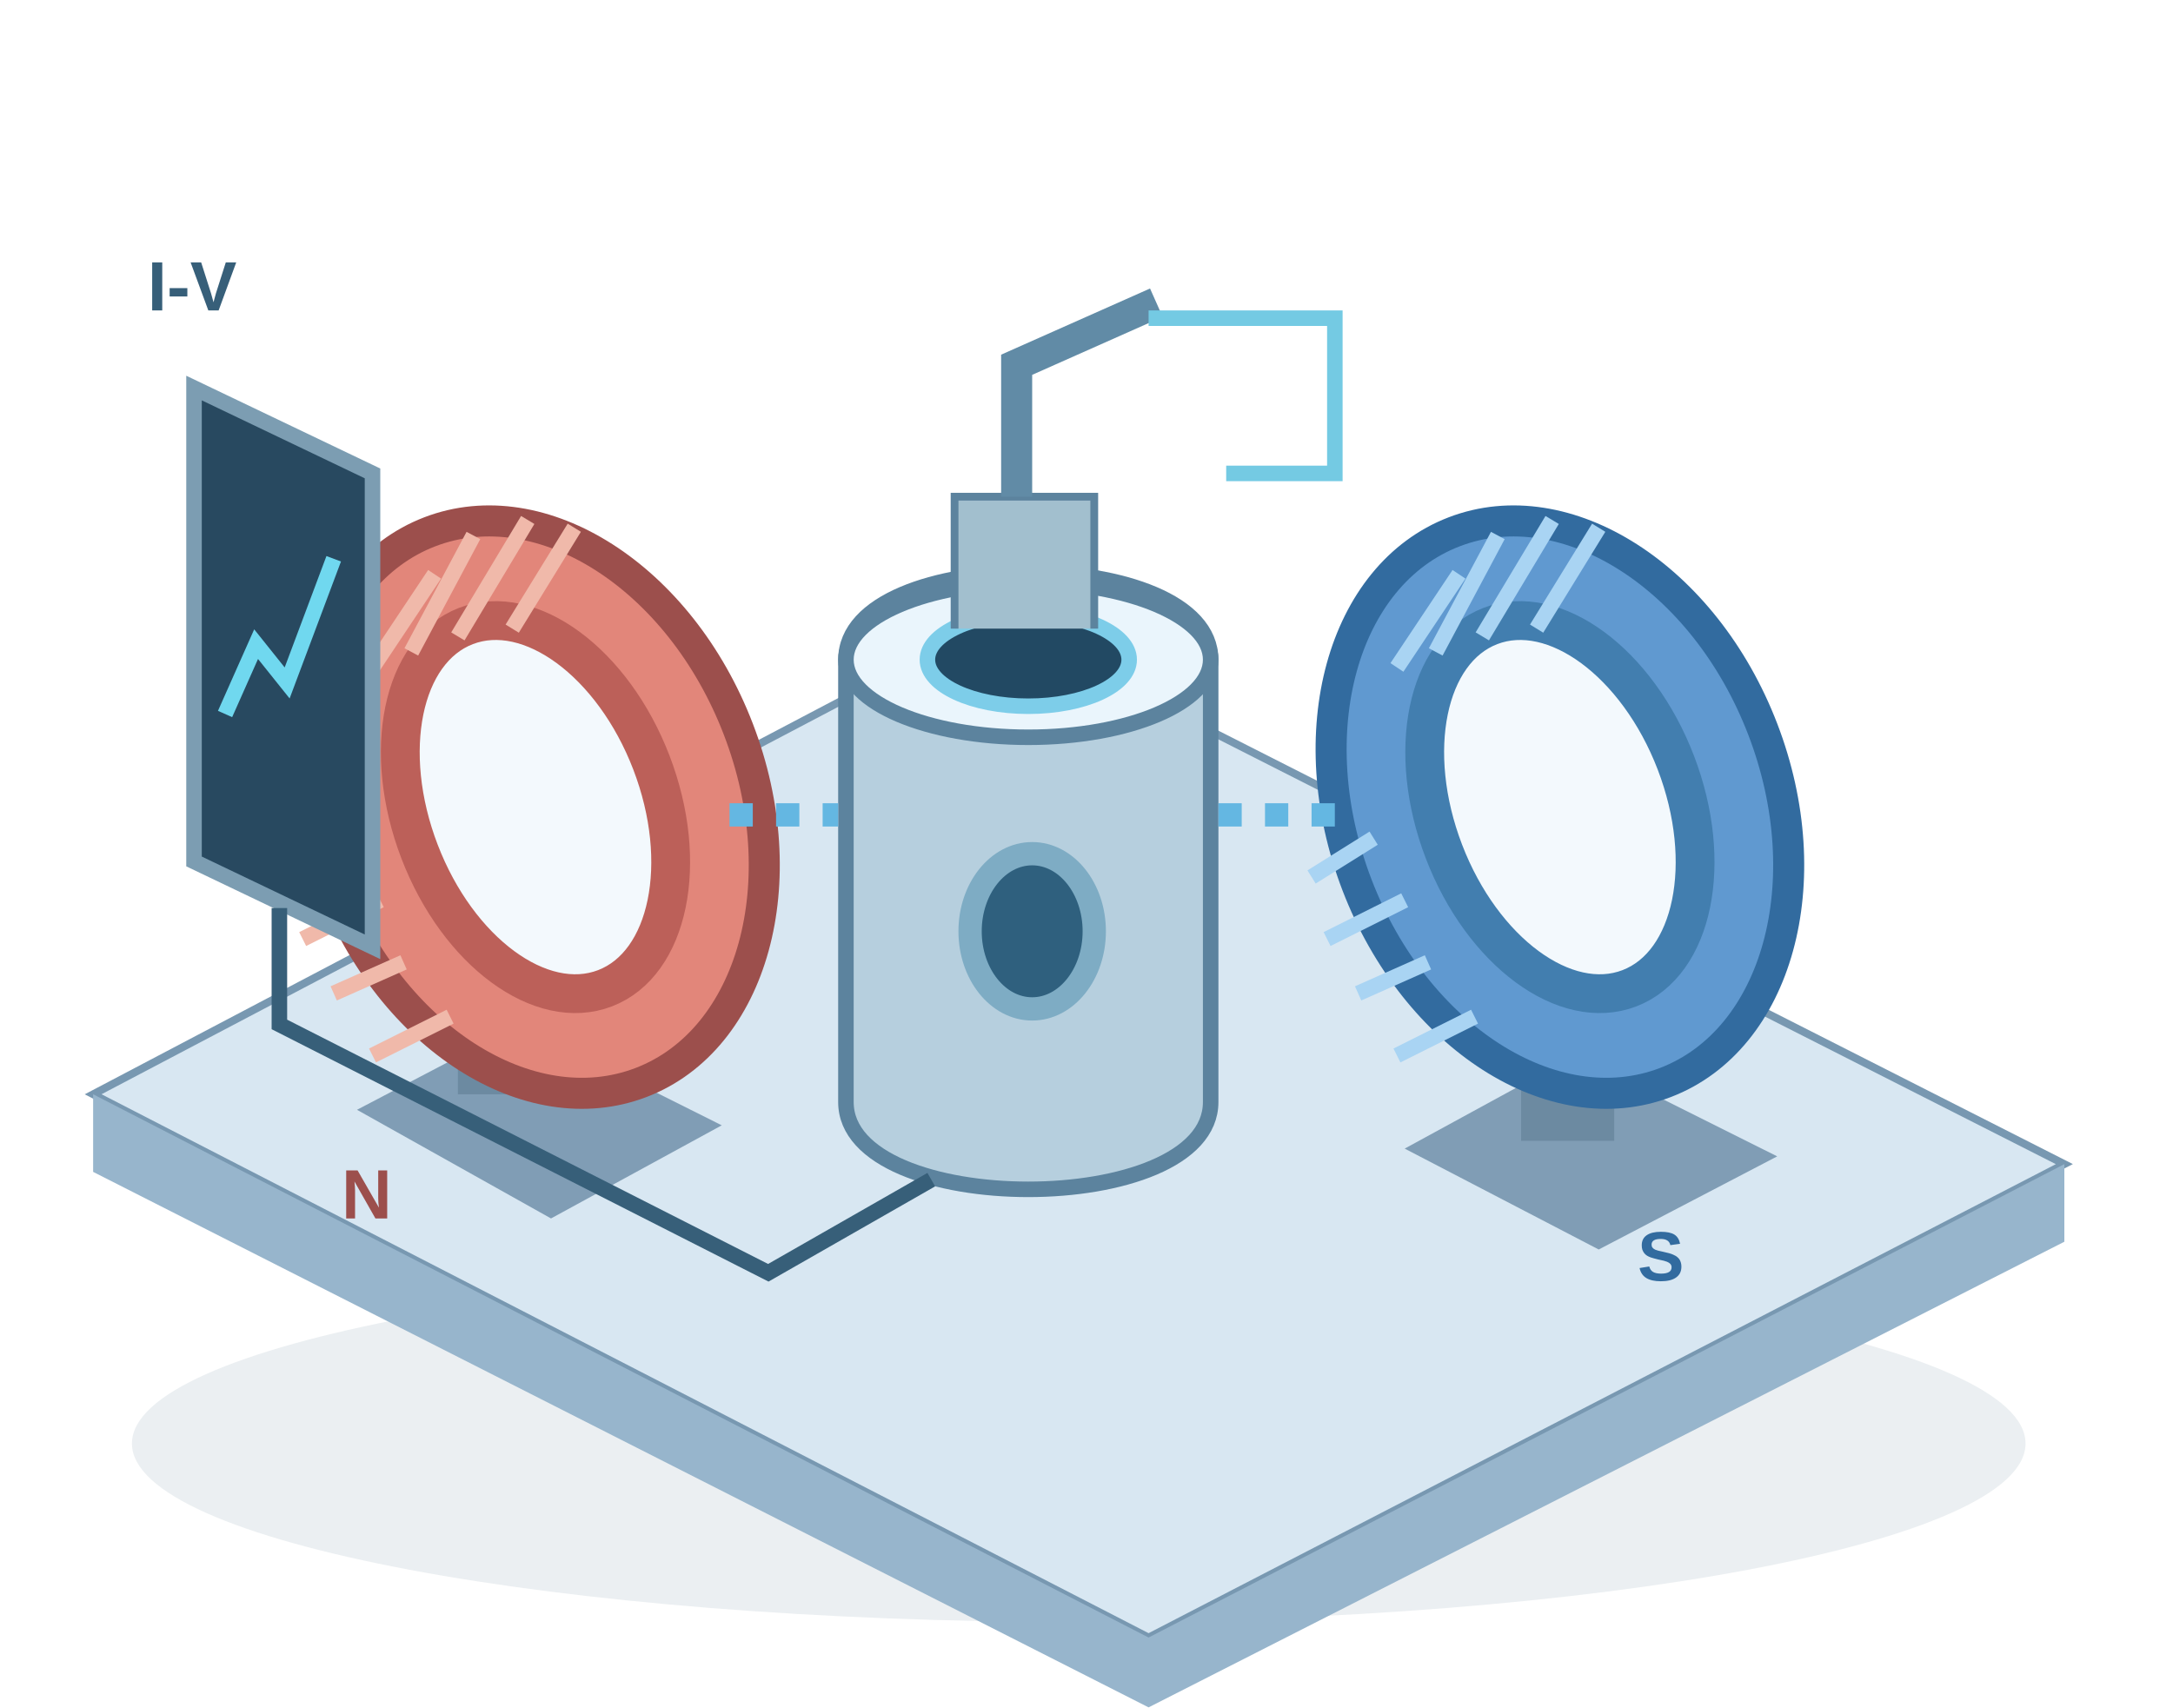
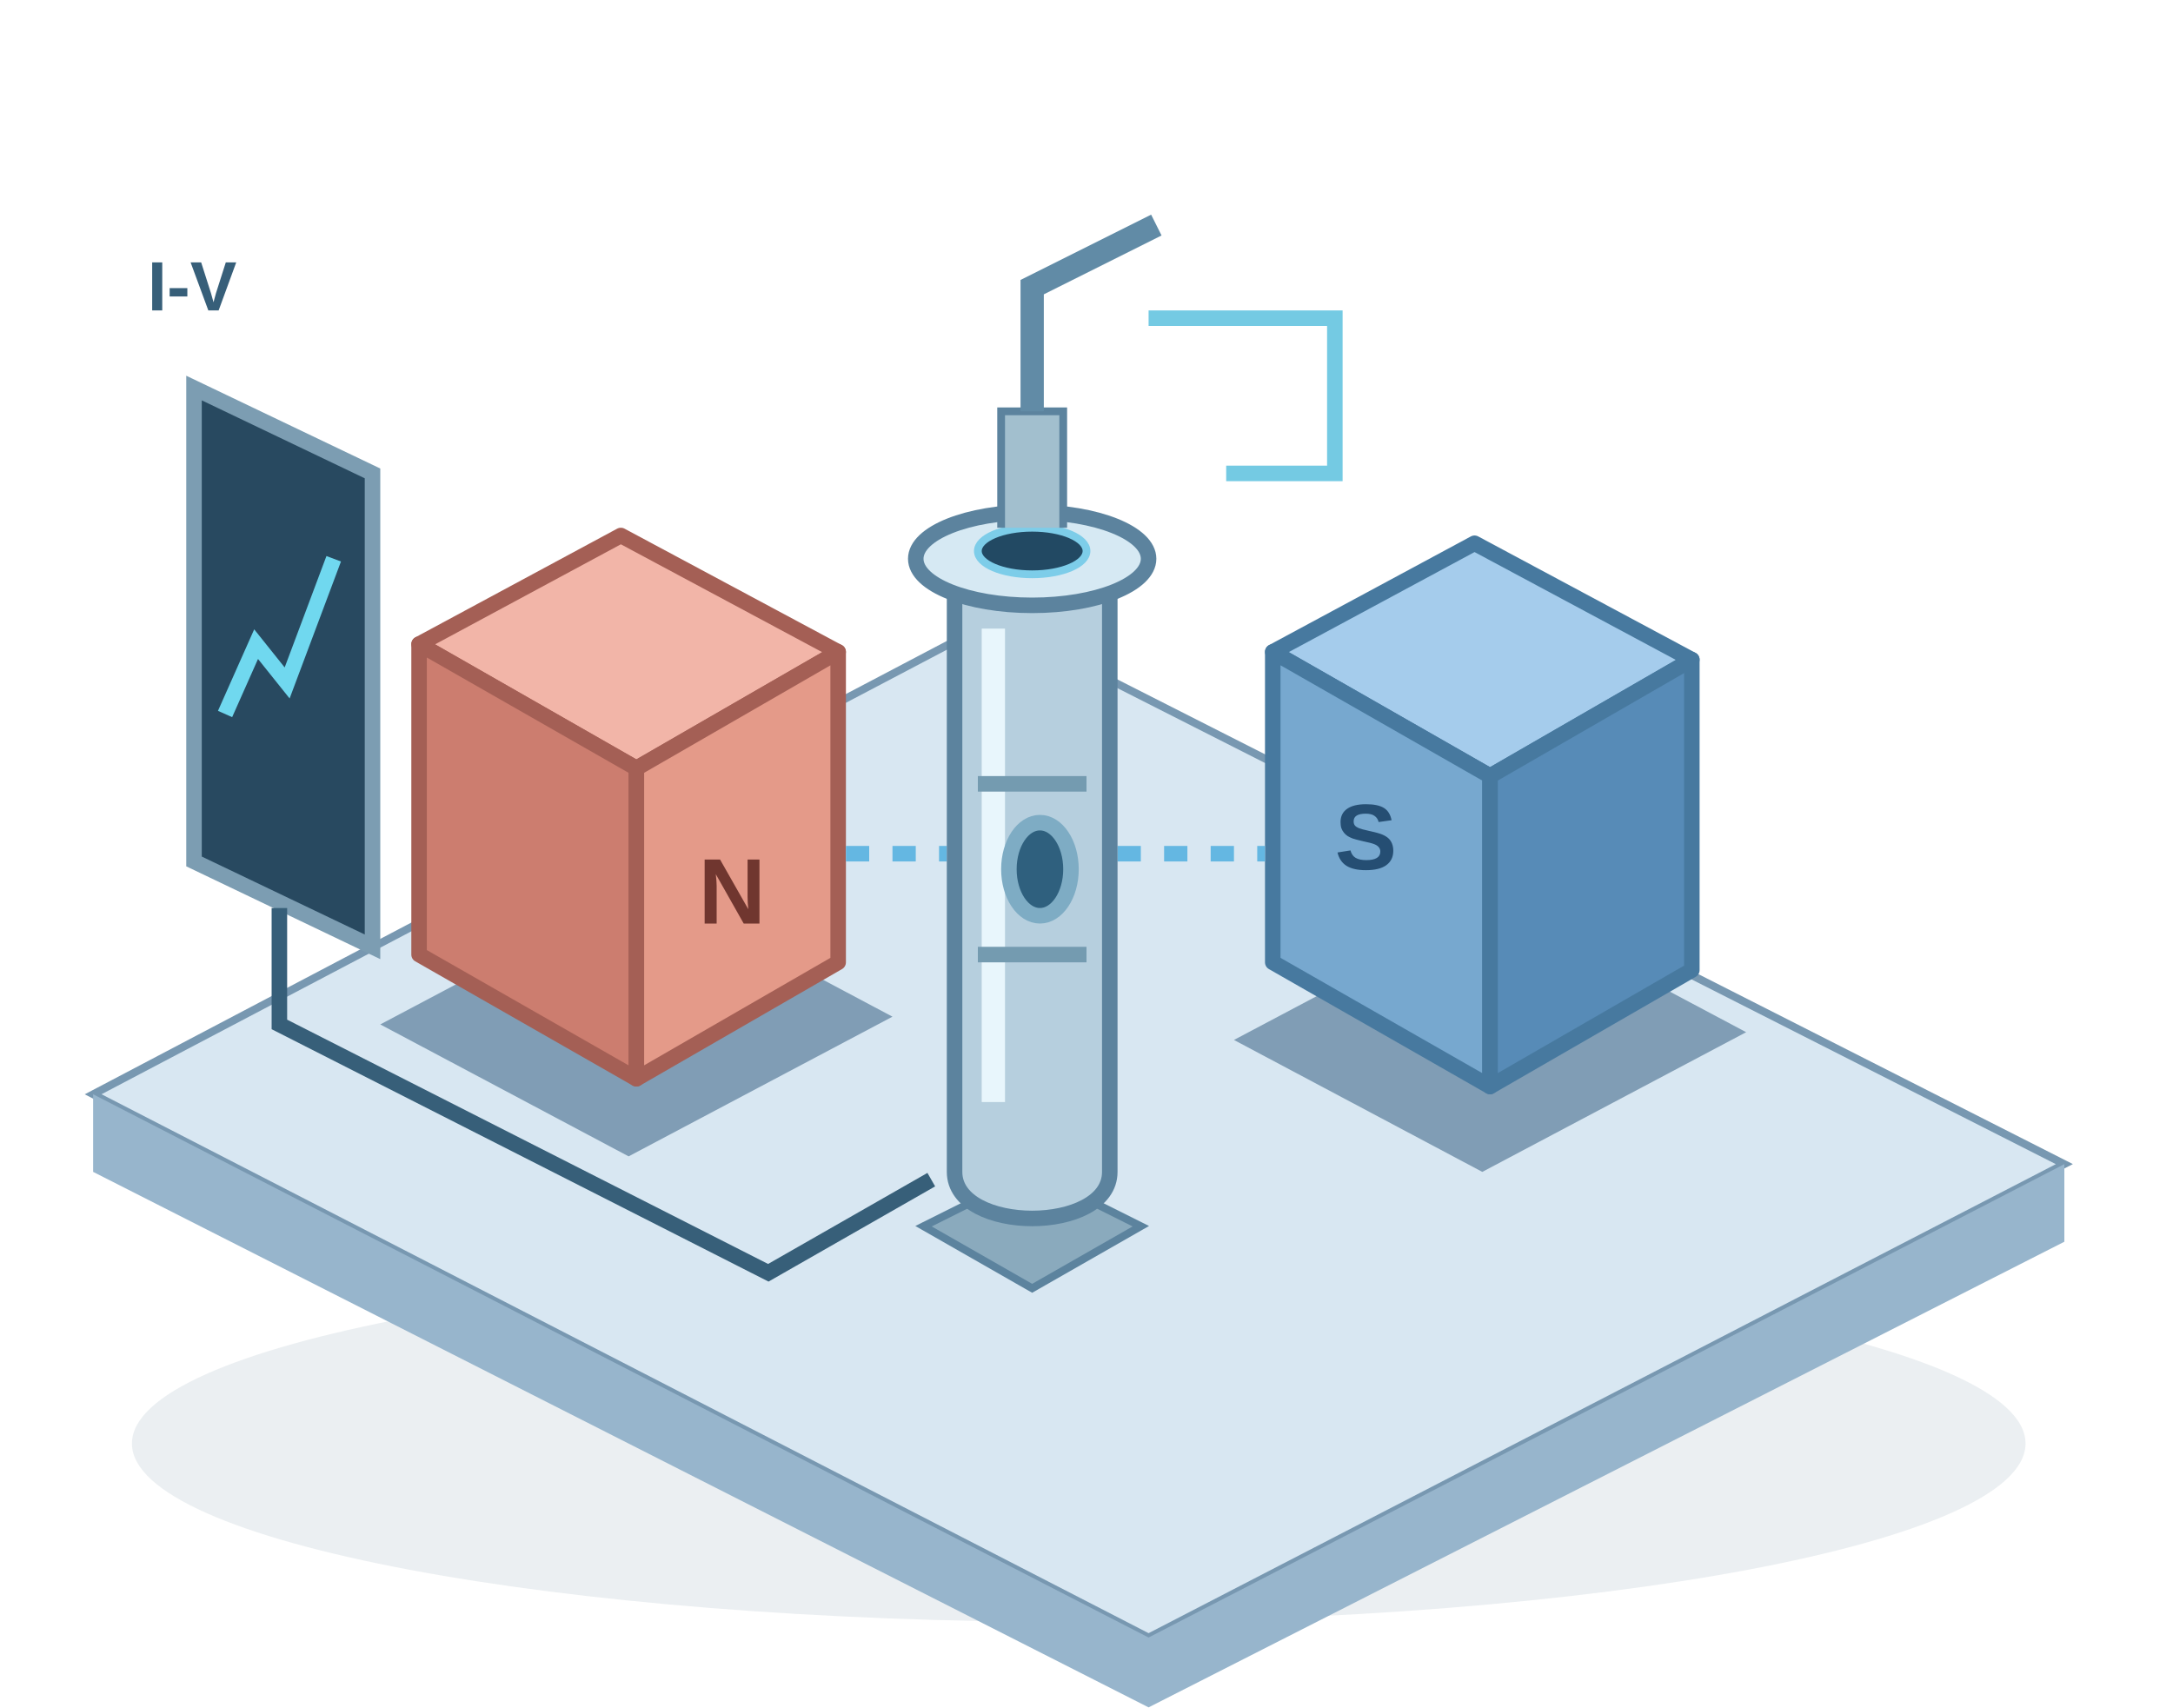
<svg xmlns="http://www.w3.org/2000/svg" viewBox="0 0 280 220" fill="none">
  <ellipse cx="139" cy="186" rx="122" ry="23" fill="#55778d" opacity=".12" />
  <path d="m12 141 116-61 138 70-118 61Z" fill="#d8e7f2" stroke="#7898b1" />
  <path d="m12 141 136 70 118-61v10l-118 60-136-69Z" fill="#97b5cc" />
-   <path d="m46 143 21-11 26 13-22 12Z" fill="#809db5" />
-   <path d="M65 141V102" stroke="#6c8aa1" stroke-width="12" />
-   <path d="m181 148 22-12 26 13-23 12Z" fill="#809db5" />
-   <path d="M202 147V102" stroke="#6c8aa1" stroke-width="12" />
-   <ellipse cx="69" cy="104" rx="28" ry="38" transform="rotate(-21 69 104)" fill="#e2867a" stroke="#9c4f4c" stroke-width="4" />
-   <ellipse cx="69" cy="104" rx="16" ry="25" transform="rotate(-21 69 104)" fill="#f3f9fd" stroke="#bc6059" stroke-width="5" />
-   <path d="m56 74-8 12m13-17-8 15m15-17-9 15m15-14-8 13m-29 32 8-5m-6 13 10-5m-6 12 9-4m-4 12 10-5" stroke="#f0b9aa" stroke-width="2" />
-   <ellipse cx="201" cy="104" rx="28" ry="38" transform="rotate(-21 201 104)" fill="#6099d0" stroke="#326b9f" stroke-width="4" />
-   <ellipse cx="201" cy="104" rx="16" ry="25" transform="rotate(-21 201 104)" fill="#f3f9fd" stroke="#427eaf" stroke-width="5" />
-   <path d="m188 74-8 12m13-17-8 15m15-17-9 15m15-14-8 13m-29 32 8-5m-6 13 10-5m-6 12 9-4m-4 12 10-5" stroke="#a9d4f3" stroke-width="2" />
-   <path d="M109 142V85c0-15 47-15 47 0v57c0 15-47 15-47 0Z" fill="#b6cfde" stroke="#5c839e" stroke-width="2" />
-   <ellipse cx="132.5" cy="85" rx="23.5" ry="10" fill="#eaf5fc" stroke="#5c839e" stroke-width="2" />
-   <ellipse cx="132.5" cy="85" rx="13" ry="6" fill="#224963" stroke="#7dcde9" stroke-width="2" />
-   <path d="M123 81V64h18v17" fill="#a2bfce" stroke="#5c839e" />
-   <path d="M131 64V47l18-8" stroke="#618ba6" stroke-width="4" />
-   <ellipse cx="133" cy="120" rx="8" ry="10" fill="#2f607e" stroke="#7eacc4" stroke-width="3" />
-   <path d="M94 105h14m49 0h18" stroke="#64b7e2" stroke-width="3" stroke-dasharray="3 3" />
+   <path d="m49 132 34-18 32 17-34 18Z" fill="#809db5" />
+   <path d="m159 134 34-18 32 17-34 18Z" fill="#809db5" />
+   <path d="m54 83 26-14 28 15-26 15Z" fill="#f2b5a8" stroke="#a45f55" stroke-width="2" stroke-linejoin="round" />
+   <path d="m54 83 28 16v40l-28-16Z" fill="#cc7d6f" stroke="#a45f55" stroke-width="2" stroke-linejoin="round" />
+   <path d="m82 99 26-15v40l-26 15Z" fill="#e49a89" stroke="#a45f55" stroke-width="2" stroke-linejoin="round" />
+   <path d="m164 84 26-14 28 15-26 15Z" fill="#a5ccec" stroke="#47799f" stroke-width="2" stroke-linejoin="round" />
+   <path d="m164 84 28 16v40l-28-16Z" fill="#77a8cf" stroke="#47799f" stroke-width="2" stroke-linejoin="round" />
+   <path d="m192 100 26-15v40l-26 15Z" fill="#578bb7" stroke="#47799f" stroke-width="2" stroke-linejoin="round" />
+   <path d="M109 110h13m22 0h19" stroke="#64b7e2" stroke-width="2" stroke-dasharray="3 3" />
+   <path d="m119 158 14-7 14 7-14 8Z" fill="#8aaabd" stroke="#5c839e" />
+   <path d="M123 151V72c0-7 20-7 20 0v79c0 8-20 8-20 0Z" fill="#b6cfde" stroke="#5c839e" stroke-width="2" />
+   <path d="M128 81v61" stroke="#e8f6fc" stroke-width="3" />
+   <ellipse cx="133" cy="72" rx="15" ry="6" fill="#d6e9f3" stroke="#5c839e" stroke-width="2" />
+   <ellipse cx="133" cy="71" rx="7" ry="3" fill="#224963" stroke="#7dcde9" />
+   <path d="M129 68V53h8v15" fill="#a2bfce" stroke="#5c839e" />
+   <path d="M133 53V37l16-8" stroke="#618ba6" stroke-width="3" />
+   <path d="M126 101h14m-14 22h14" stroke="#749bb0" stroke-width="2" />
+   <ellipse cx="134" cy="112" rx="4" ry="6" fill="#2f607e" stroke="#7eacc4" stroke-width="2" />
  <path d="m25 111 23 11V61L25 50Z" fill="#284960" stroke="#7c9db2" stroke-width="2" />
  <path d="m29 92 4-9 4 5 6-16" stroke="#70d8ef" stroke-width="2" />
  <path d="M36 117v15l63 32 21-12" stroke="#375f79" stroke-width="2" />
  <text x="19" y="40" font-family="Arial,sans-serif" font-size="9" fill="#375f79" font-weight="bold">I-V</text>
-   <text x="44" y="157" font-family="Arial,sans-serif" font-size="9" fill="#9c4f4c" font-weight="bold">N</text>
-   <text x="211" y="165" font-family="Arial,sans-serif" font-size="9" fill="#326b9f" font-weight="bold">S</text>
+   <text x="90" y="119" font-family="Arial,sans-serif" font-size="12" fill="#70362f" font-weight="bold">N</text>
+   <text x="172" y="112" font-family="Arial,sans-serif" font-size="12" fill="#254e73" font-weight="bold">S</text>
  <path d="M148 41h24v20h-14" stroke="#74cae3" stroke-width="2" />
</svg>
